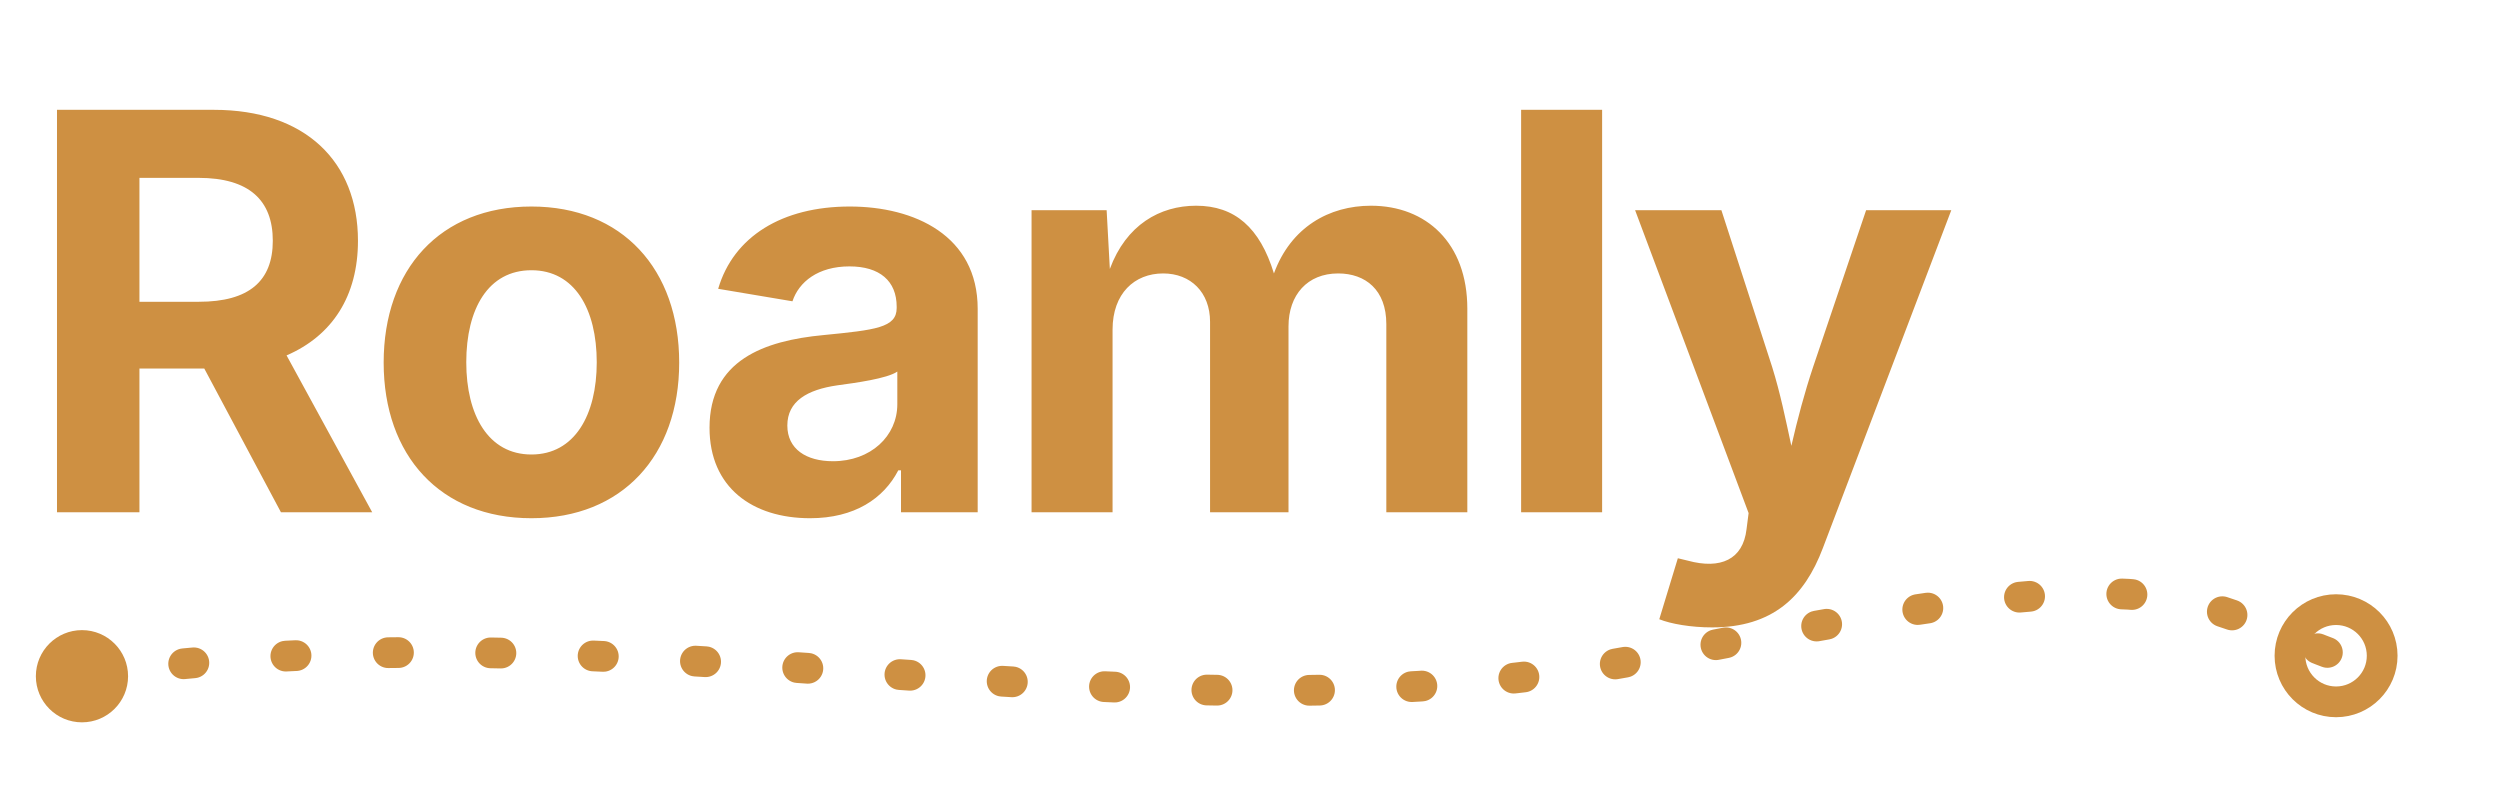
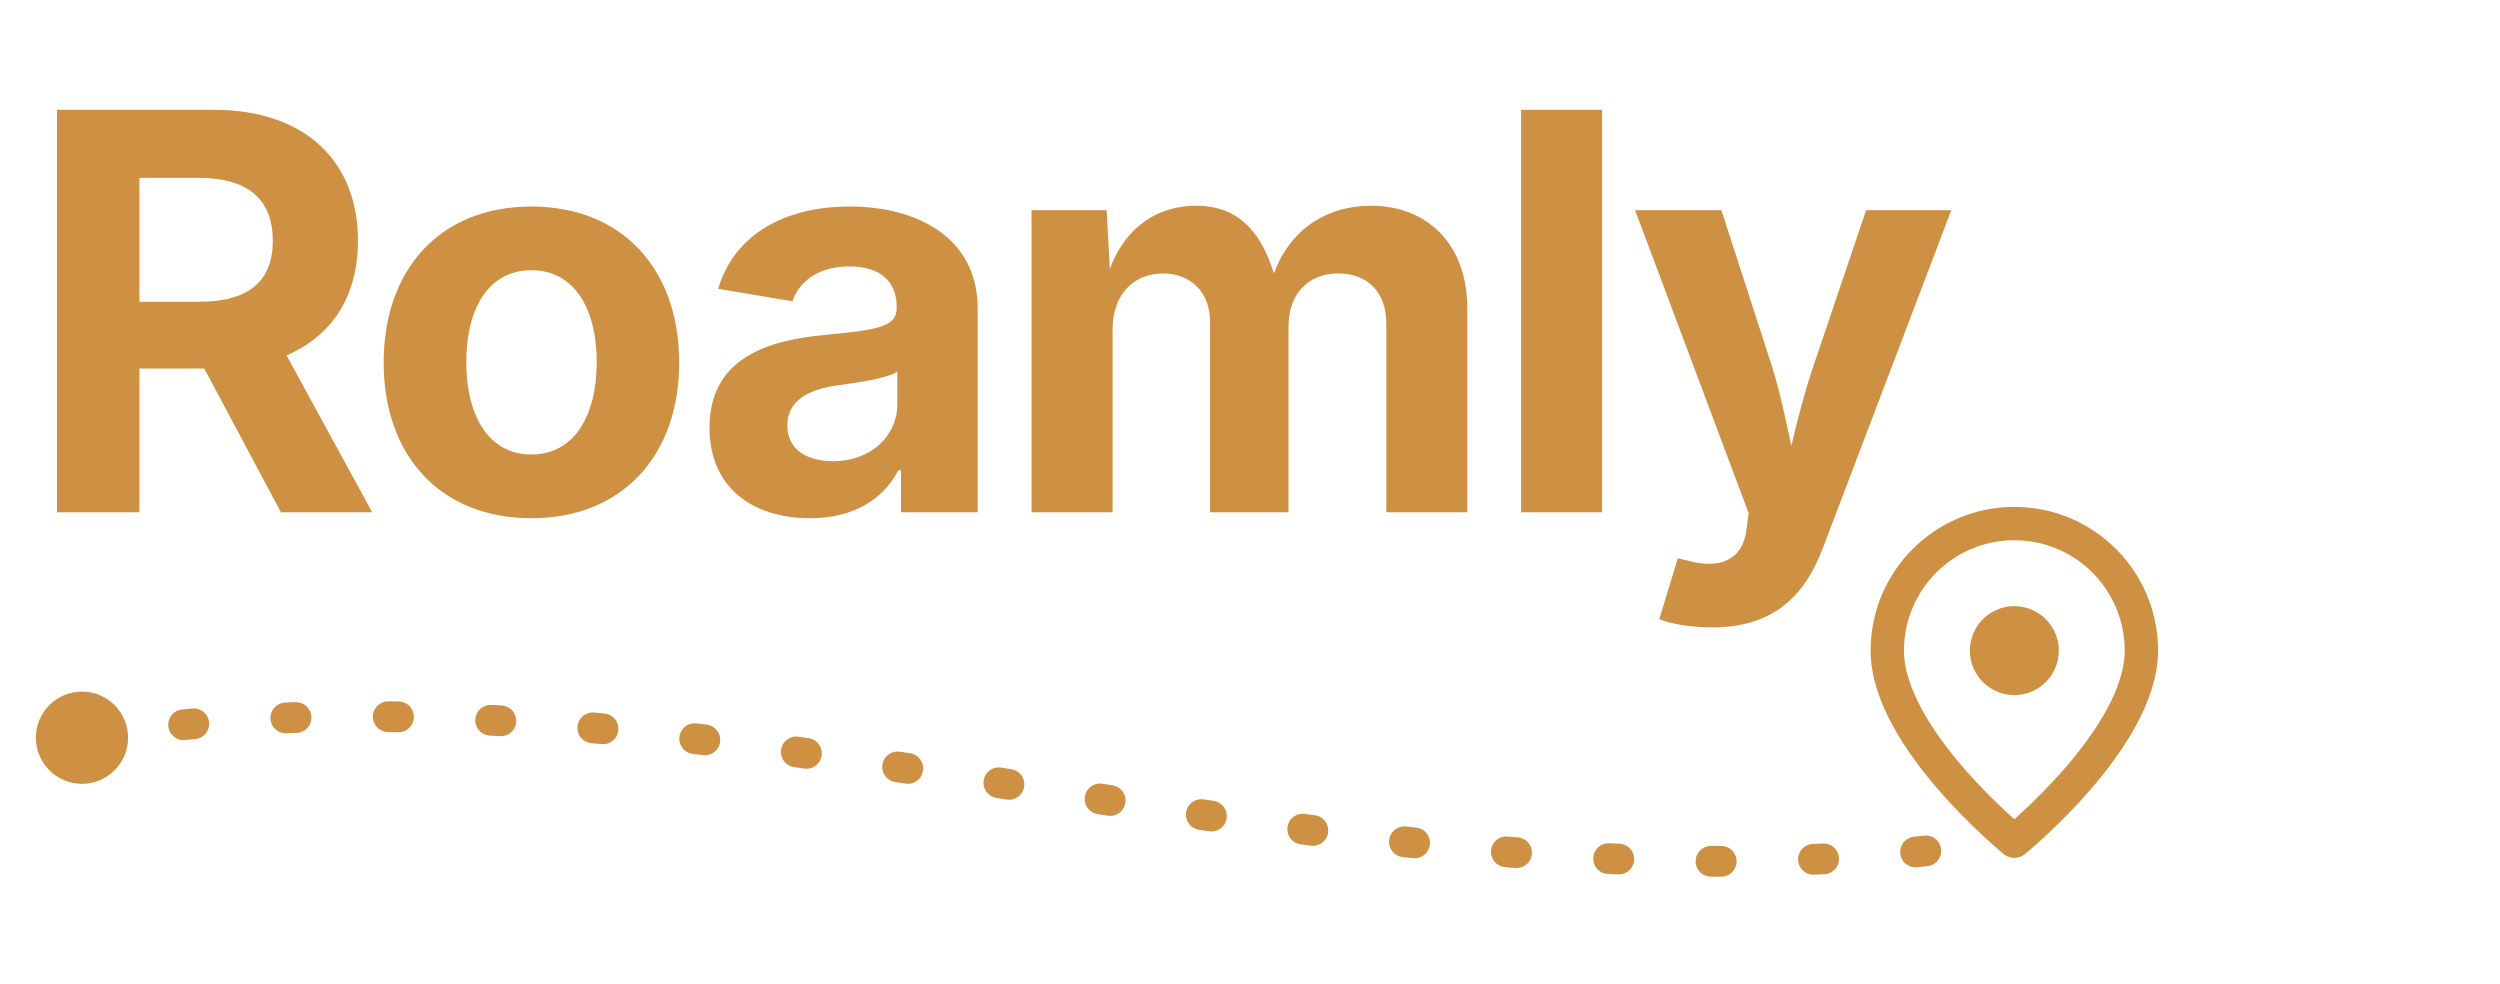
- <svg xmlns="http://www.w3.org/2000/svg" viewBox="0 0 244 78" role="img" aria-label="Roamly">
+ <svg xmlns="http://www.w3.org/2000/svg" viewBox="0 0 244 96" role="img" aria-label="Roamly">
  <text x="2" y="50" font-family="-apple-system, 'Segoe UI', Inter, Roboto, sans-serif" font-size="54" font-weight="650" letter-spacing="-1.5" fill="#CE9042">Roamly</text>
-   <path d="M8 66 C 62 58, 112 74, 162 64 S 212 58, 228 64" fill="none" stroke="#CE9042" stroke-width="3" stroke-linecap="round" stroke-dasharray="1 9" />
-   <circle cx="8" cy="66" r="4.5" fill="#CE9042" />
-   <circle cx="228" cy="64" r="4.5" fill="none" stroke="#CE9042" stroke-width="3" />
+   <path d="M8 72 C 70 62, 132 92, 196 82" fill="none" stroke="#CE9042" stroke-width="3" stroke-linecap="round" stroke-dasharray="1 9" />
+   <circle cx="8" cy="72" r="4.5" fill="#CE9042" />
+   <g transform="translate(178 48) scale(1.55)">
+     <path d="M12 22s8-6.5 8-12a8 8 0 1 0-16 0c0 5.5 8 12 8 12z" fill="none" stroke="#CE9042" stroke-width="2.1" stroke-linejoin="round" stroke-linecap="round" />
+     <circle cx="12" cy="10" r="2.8" fill="#CE9042" />
+   </g>
</svg>
